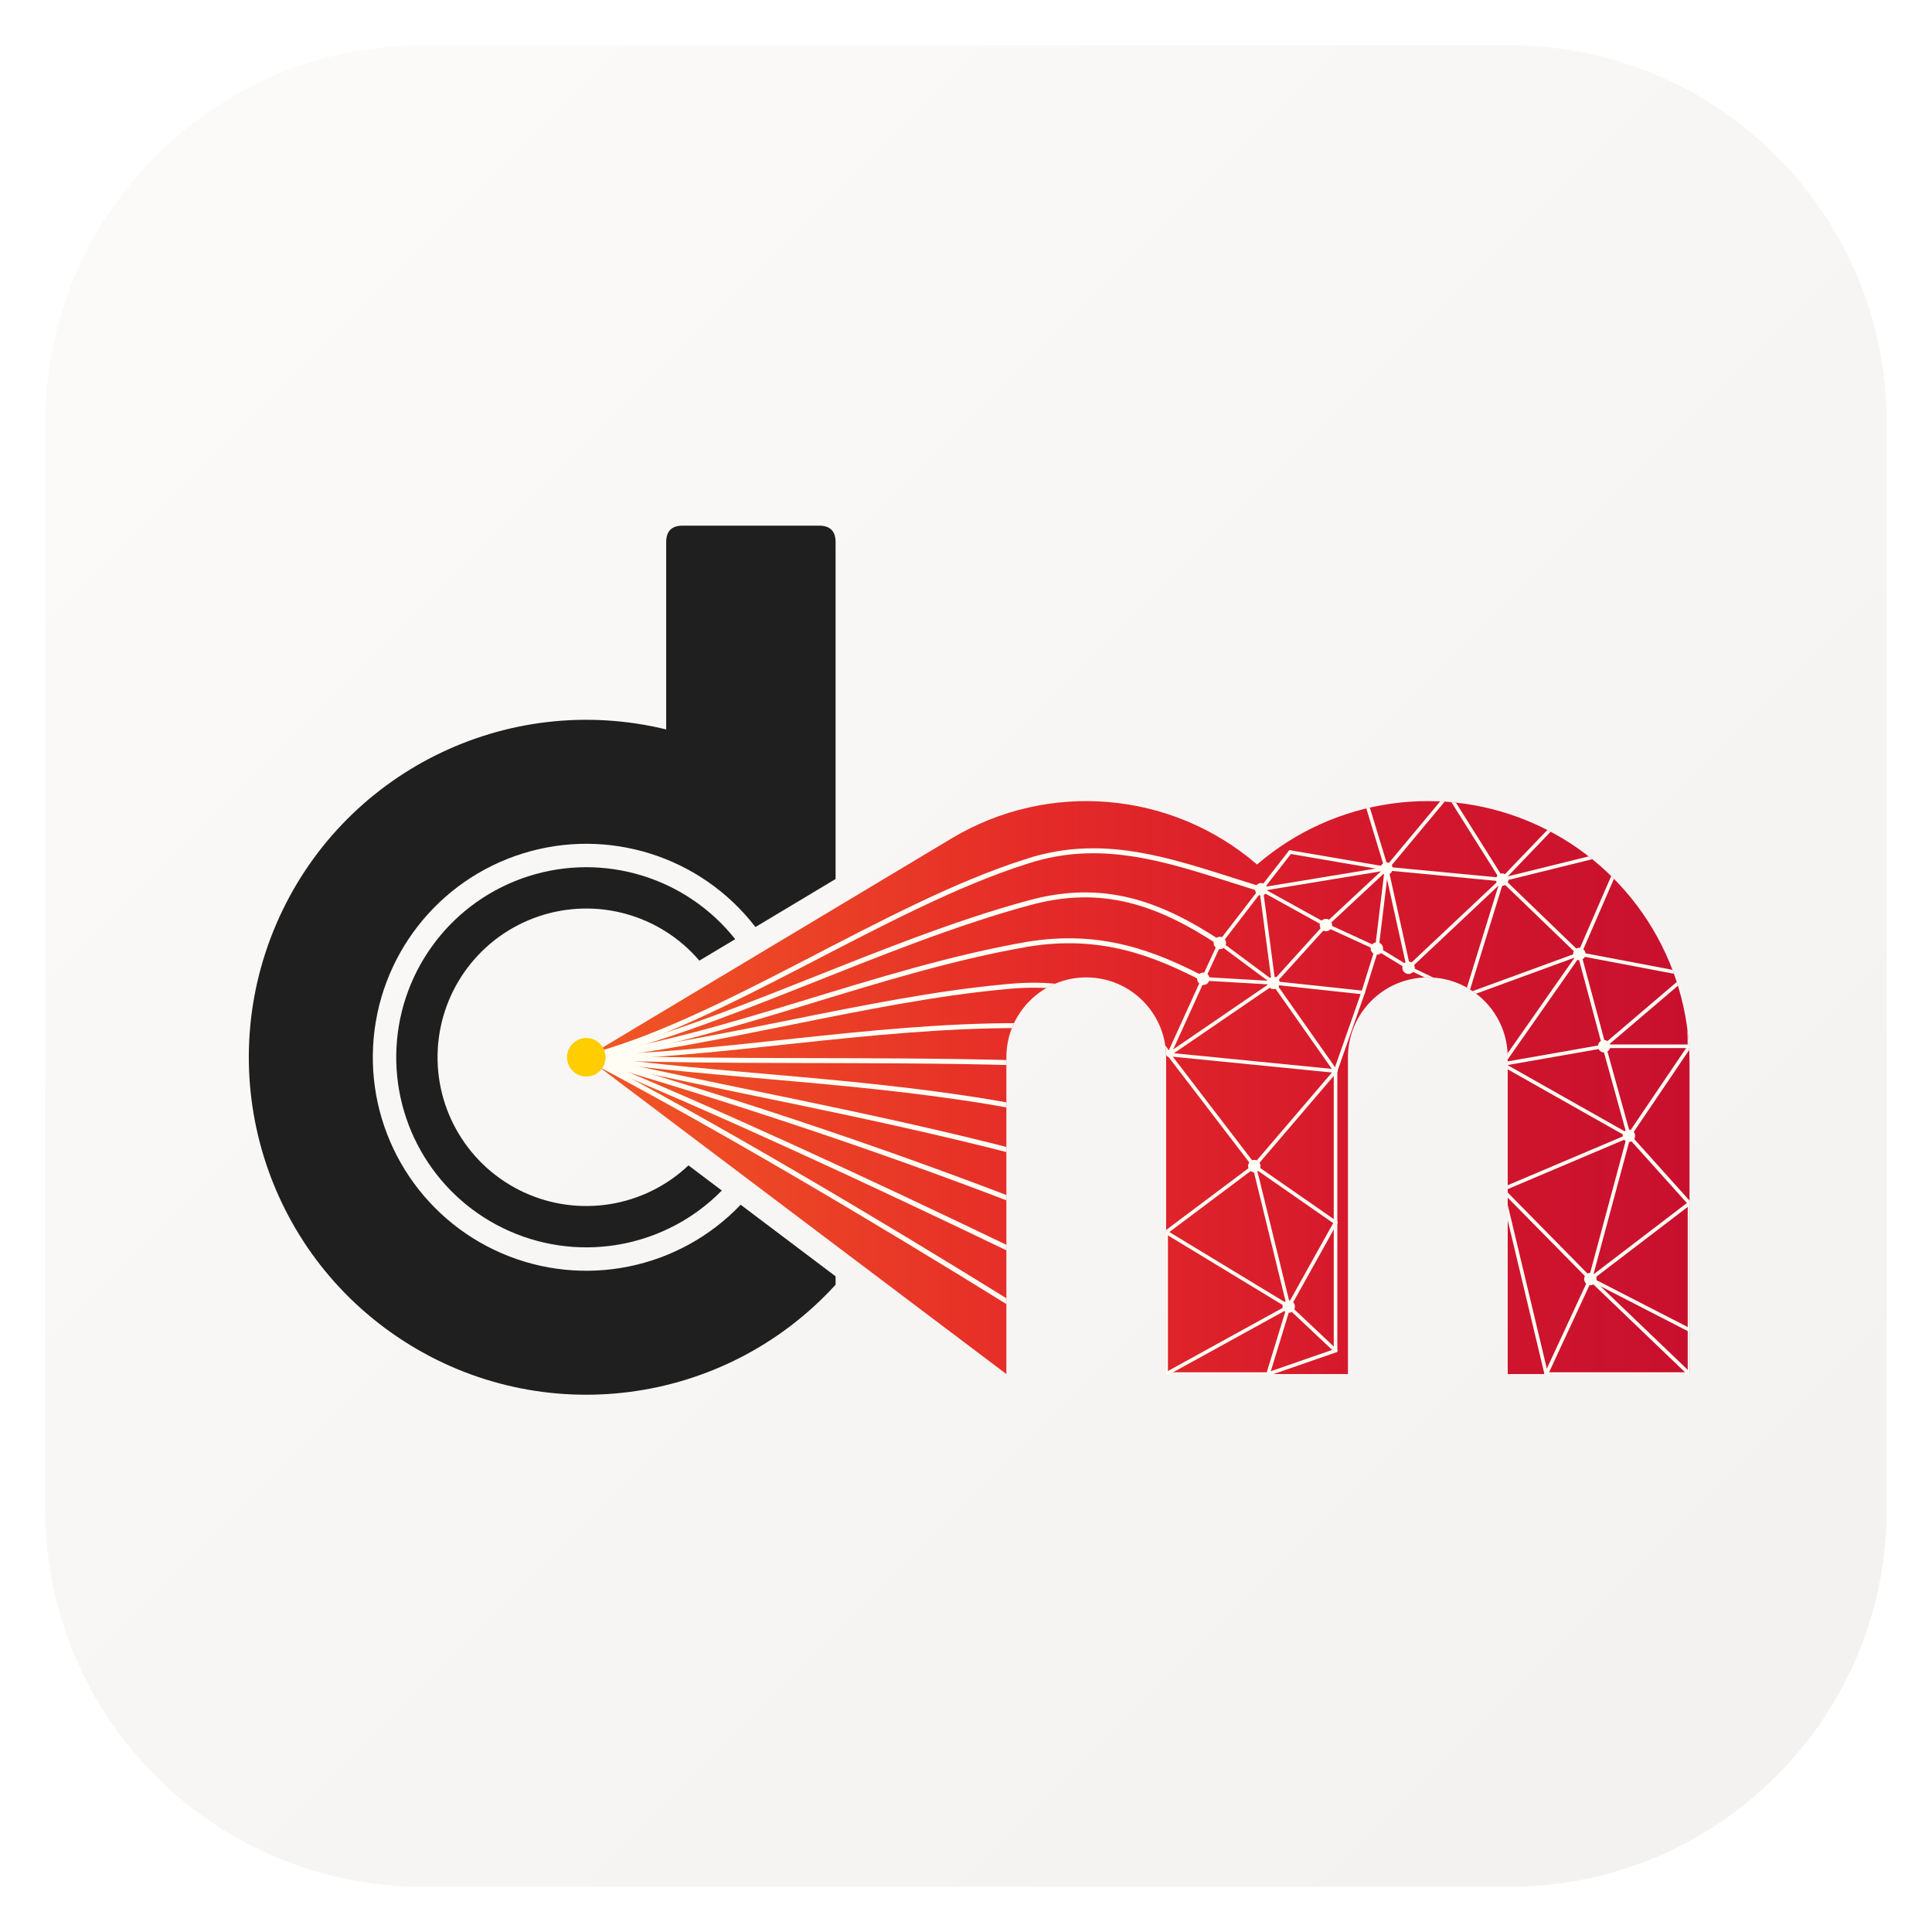
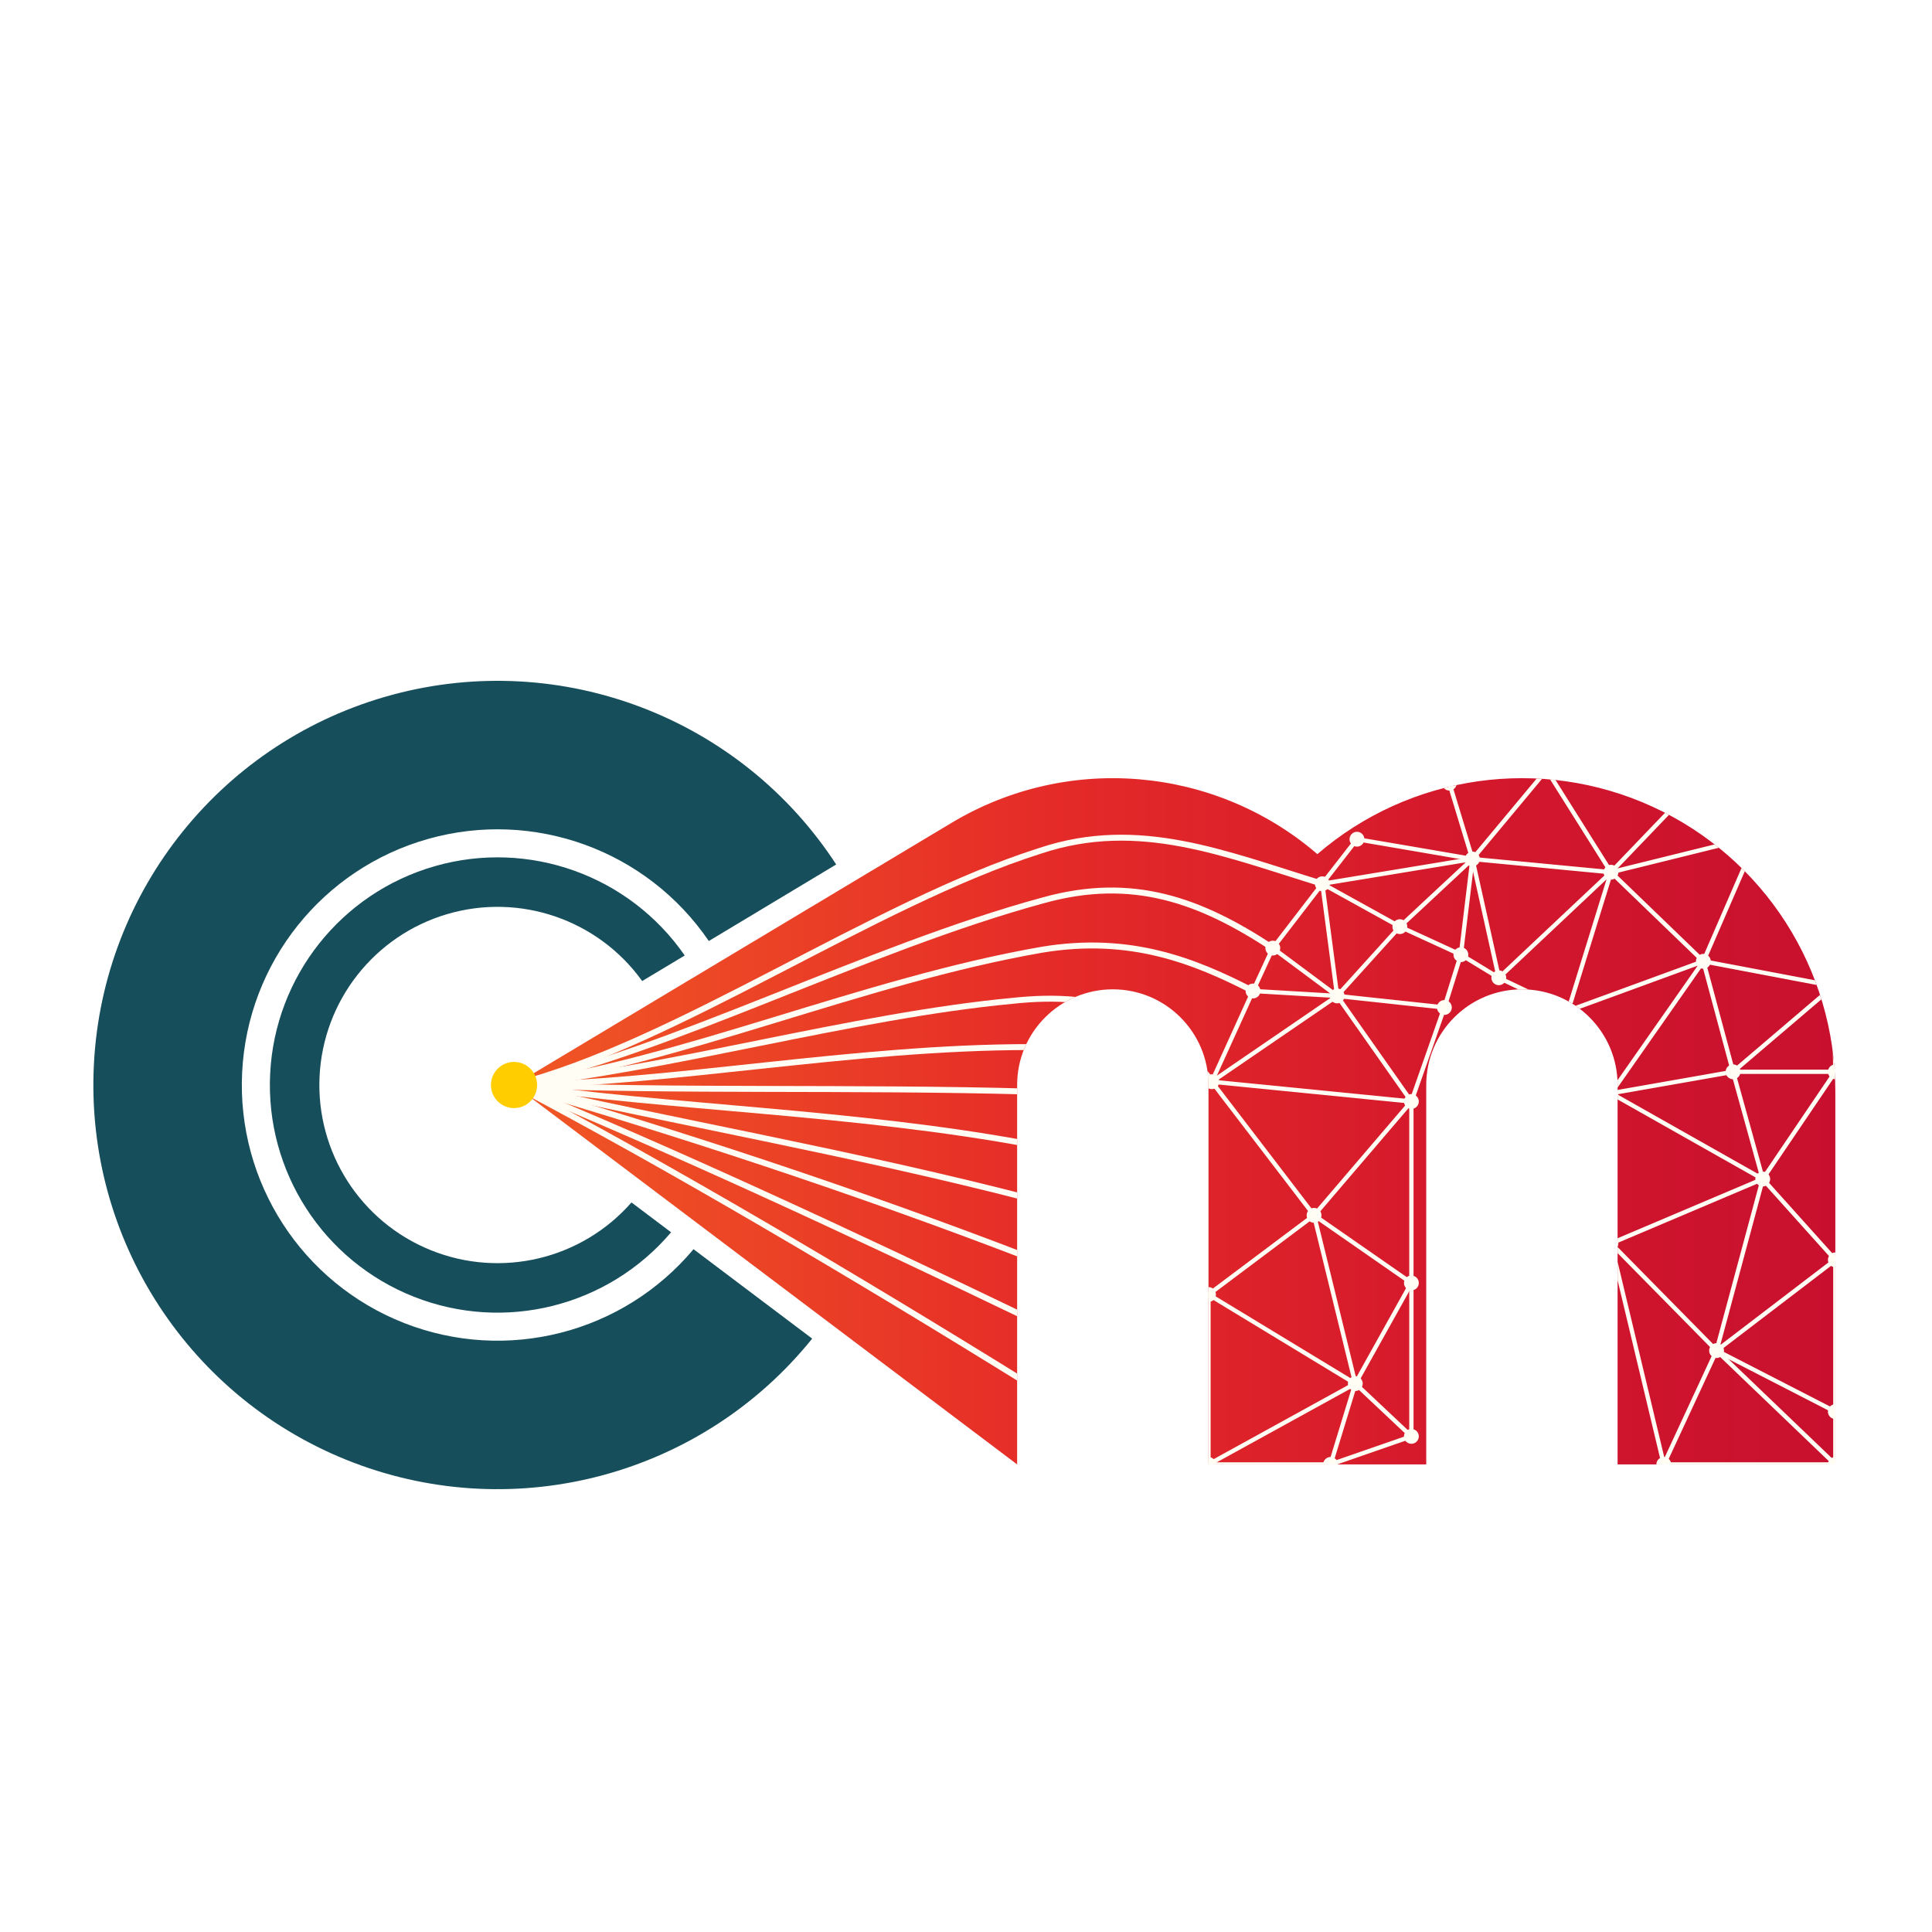
- <svg xmlns="http://www.w3.org/2000/svg" width="512" height="512" viewBox="0 0 512 512" fill="none">
-   <defs>
-     <linearGradient id="tile" x2="1" y2="1">
-       <stop stop-color="#fcfbfa" />
-       <stop offset="1" stop-color="#f3f1ef" />
-     </linearGradient>
-   </defs>
-   <rect x="12" y="12" width="488" height="488" rx="100" fill="url(#tile)" />
-   <g transform="translate(55 132) scale(0.365) translate(-70 -295)">
-     <defs>
-       <linearGradient id="charcoal" x1="130" y1="470" x2="510" y2="900" gradientUnits="userSpaceOnUse">
-         <stop stop-color="#1f1f1f" />
-         <stop offset="1" stop-color="#1f1f1f" />
-       </linearGradient>
-       <linearGradient id="colour" x1="326" y1="705" x2="1146" y2="705" gradientUnits="userSpaceOnUse">
-         <stop stop-color="#f15a24" />
-         <stop offset=".42" stop-color="#e52b28" />
-         <stop offset=".7" stop-color="#d5192c" />
-         <stop offset="1" stop-color="#c8102e" />
-       </linearGradient>
-       <clipPath id="m-clip">
-         <path d="M345 701 L610.347 542.016 A190 190 0 0 1 832 561.042 A190 190 0 0 1 1146 705 L1146 931 L1014 931 L1014 701 A58 58 0 0 0 898 701 L898 931 L766 931 L766 701 A58 58 0 0 0 650 701 L650 931 L345 701 Z" />
-       </clipPath>
-     </defs>
-     <g id="charcoal-symbol" fill="url(#charcoal)">
-       <path d="M526 571.569 L467.81 606.434 A155 155 0 1 0 457.081 808.065 L526 860.036 L526 866.118 A245 245 0 1 1 403 462.964 L403 327 Q403 315 415 315 L514 315 Q526 315 526 327 Z" />
-       <path d="M453.115 615.238 L427.097 630.828 A108 108 0 1 0 419.186 779.488 L443.404 797.751 A138 138 0 1 1 453.115 615.238 Z" />
+ <svg xmlns="http://www.w3.org/2000/svg" width="512" height="512" viewBox="0 0 512 512">
+   <svg x="16" y="110" width="480" height="293" viewBox="0 0 1098 670">
+     <g transform="translate(0 0) scale(1) translate(-70 -295)">
+       <defs>
+         <linearGradient id="charcoal" x1="130" y1="470" x2="510" y2="900" gradientUnits="userSpaceOnUse">
+           <stop stop-color="#1f1f1f" />
+           <stop offset="1" stop-color="#1f1f1f" />
+         </linearGradient>
+         <linearGradient id="colour" x1="326" y1="705" x2="1146" y2="705" gradientUnits="userSpaceOnUse">
+           <stop stop-color="#f15a24" />
+           <stop offset=".42" stop-color="#e52b28" />
+           <stop offset=".7" stop-color="#d5192c" />
+           <stop offset="1" stop-color="#c8102e" />
+         </linearGradient>
+         <clipPath id="m-clip">
+           <path d="M345 701 L610.347 542.016 A190 190 0 0 1 832 561.042 A190 190 0 0 1 1146 705 L1146 931 L1014 931 L1014 701 A58 58 0 0 0 898 701 L898 931 L766 931 L766 701 A58 58 0 0 0 650 701 L650 931 L345 701 Z" />
+         </clipPath>
+       </defs>
+       <g id="charcoal-symbol" fill="#164E5B">
+         <path d="M540.311 567.312 A245 245 0 1 0 525.758 854.741 L453.821 800.532 A155 155 0 1 1 463.086 613.714 Z" />
+         <path d="M448.488 622.485 A138 138 0 1 0 440.224 790.286 L416.213 772.193 A108 108 0 1 1 422.705 637.977 Z" />
+       </g>
+       <path id="colour-symbol" d="M345 701 L610.347 542.016 A190 190 0 0 1 832 561.042 A190 190 0 0 1 1146 705 L1146 931 L1014 931 L1014 701 A58 58 0 0 0 898 701 L898 931 L766 931 L766 701 A58 58 0 0 0 650 701 L650 931 L345 701 Z" fill="url(#colour)" />
+       <g clip-path="url(#m-clip)" stroke="#fffdf4" stroke-linecap="round" stroke-linejoin="round">
+         <g id="radiating-curves" stroke-width="3.6" fill="none">
+           <path d="M345 701 C443 676 563 591 664 559 C724 539 776 561 835 579" />
+           <path d="M345 701 C439 681 559 618 666 589 C720 574 761 589 805 618" />
+           <path d="M345 701 C446 687 556 638 665 619 C719 610 758 626 793 644" />
+           <path d="M345 701 C436 692 551 659 647 650 C702 644 739 658 768 699" />
+           <path d="M345 701 C441 700 550 678 658 678" />
+           <path d="M345 701 C443 705 551 702 658 705" />
+           <path d="M345 701 C439 715 551 717 658 737" />
+           <path d="M345 701 C440 723 550 742 658 770" />
+           <path d="M345 701 C441 729 549 764 658 806" />
+           <path d="M345 701 C440 740 550 791 658 843" />
+           <path d="M345 701 C438 750 550 816 658 883" />
+         </g>
+         <g id="triangular-mesh" stroke-width="2.6" fill="none">
+           <path d="M835 579 L805 618" />
+           <path d="M835 579 L844 647" />
+           <path d="M835 579 L882 605" />
+           <path d="M835 579 L926 564" />
+           <path d="M835 579 L856 552" />
+           <path d="M805 618 L793 644" />
+           <path d="M805 618 L844 647" />
+           <path d="M793 644 L768 699" />
+           <path d="M793 644 L844 647" />
+           <path d="M768 699 L844 647" />
+           <path d="M768 699 L830 780" />
+           <path d="M768 699 L889 711" />
+           <path d="M830 780 L889 711" />
+           <path d="M830 780 L766 828" />
+           <path d="M830 780 L855 882" />
+           <path d="M830 780 L889 821" />
+           <path d="M766 828 L855 882" />
+           <path d="M766 828 L766 931" />
+           <path d="M855 882 L766 931" />
+           <path d="M855 882 L840 931" />
+           <path d="M855 882 L889 914" />
+           <path d="M855 882 L889 821" />
+           <path d="M766 931 L840 931" />
+           <path d="M840 931 L889 914" />
+           <path d="M889 914 L889 821" />
+           <path d="M889 821 L889 711" />
+           <path d="M889 711 L844 647" />
+           <path d="M844 647 L882 605" />
+           <path d="M844 647 L909 654" />
+           <path d="M882 605 L926 564" />
+           <path d="M882 605 L919 622" />
+           <path d="M919 622 L926 564" />
+           <path d="M919 622 L942 636" />
+           <path d="M919 622 L909 654" />
+           <path d="M942 636 L926 564" />
+           <path d="M942 636 L1010 572" />
+           <path d="M942 636 L984 656" />
+           <path d="M909 654 L889 711" />
+           <path d="M926 564 L856 552" />
+           <path d="M926 564 L912 518" />
+           <path d="M926 564 L971 510" />
+           <path d="M926 564 L1010 572" />
+           <path d="M971 510 L1010 572" />
+           <path d="M971 510 L1057 523" />
+           <path d="M1010 572 L1057 523" />
+           <path d="M1010 572 L1099 550" />
+           <path d="M1010 572 L1066 626" />
+           <path d="M1010 572 L984 656" />
+           <path d="M1099 550 L1066 626" />
+           <path d="M1066 626 L1145 641" />
+           <path d="M1066 626 L1084 693" />
+           <path d="M1066 626 L1010 706" />
+           <path d="M1066 626 L984 656" />
+           <path d="M1145 641 L1084 693" />
+           <path d="M1145 641 L1146 693" />
+           <path d="M1084 693 L1146 693" />
+           <path d="M1084 693 L1010 706" />
+           <path d="M1084 693 L1102 758" />
+           <path d="M1010 706 L1102 758" />
+           <path d="M1102 758 L1146 693" />
+           <path d="M1102 758 L1010 797" />
+           <path d="M1102 758 L1146 807" />
+           <path d="M1102 758 L1074 862" />
+           <path d="M1010 797 L1074 862" />
+           <path d="M1010 797 L1042 931" />
+           <path d="M1146 807 L1074 862" />
+           <path d="M1146 807 L1146 899" />
+           <path d="M1074 862 L1146 899" />
+           <path d="M1074 862 L1042 931" />
+           <path d="M1074 862 L1146 931" />
+           <path d="M1146 899 L1146 931" />
+           <path d="M1042 931 L1146 931" />
+           <circle cx="766" cy="828" r="4.5" fill="#fffdf4" stroke="none" />
+           <circle cx="766" cy="931" r="4.5" fill="#fffdf4" stroke="none" />
+           <circle cx="768" cy="699" r="4.5" fill="#fffdf4" stroke="none" />
+           <circle cx="793" cy="644" r="4.5" fill="#fffdf4" stroke="none" />
+           <circle cx="805" cy="618" r="4.5" fill="#fffdf4" stroke="none" />
+           <circle cx="830" cy="780" r="4.5" fill="#fffdf4" stroke="none" />
+           <circle cx="835" cy="579" r="4.5" fill="#fffdf4" stroke="none" />
+           <circle cx="840" cy="931" r="4.5" fill="#fffdf4" stroke="none" />
+           <circle cx="844" cy="647" r="4.5" fill="#fffdf4" stroke="none" />
+           <circle cx="855" cy="882" r="4.5" fill="#fffdf4" stroke="none" />
+           <circle cx="856" cy="552" r="4.5" fill="#fffdf4" stroke="none" />
+           <circle cx="882" cy="605" r="4.5" fill="#fffdf4" stroke="none" />
+           <circle cx="889" cy="711" r="4.5" fill="#fffdf4" stroke="none" />
+           <circle cx="889" cy="821" r="4.5" fill="#fffdf4" stroke="none" />
+           <circle cx="889" cy="914" r="4.5" fill="#fffdf4" stroke="none" />
+           <circle cx="909" cy="654" r="4.5" fill="#fffdf4" stroke="none" />
+           <circle cx="912" cy="518" r="4.5" fill="#fffdf4" stroke="none" />
+           <circle cx="919" cy="622" r="4.5" fill="#fffdf4" stroke="none" />
+           <circle cx="926" cy="564" r="4.5" fill="#fffdf4" stroke="none" />
+           <circle cx="942" cy="636" r="4.5" fill="#fffdf4" stroke="none" />
+           <circle cx="971" cy="510" r="4.5" fill="#fffdf4" stroke="none" />
+           <circle cx="984" cy="656" r="4.5" fill="#fffdf4" stroke="none" />
+           <circle cx="1010" cy="572" r="4.5" fill="#fffdf4" stroke="none" />
+           <circle cx="1010" cy="706" r="4.5" fill="#fffdf4" stroke="none" />
+           <circle cx="1010" cy="797" r="4.5" fill="#fffdf4" stroke="none" />
+           <circle cx="1042" cy="931" r="4.5" fill="#fffdf4" stroke="none" />
+           <circle cx="1057" cy="523" r="4.5" fill="#fffdf4" stroke="none" />
+           <circle cx="1066" cy="626" r="4.5" fill="#fffdf4" stroke="none" />
+           <circle cx="1074" cy="862" r="4.5" fill="#fffdf4" stroke="none" />
+           <circle cx="1084" cy="693" r="4.5" fill="#fffdf4" stroke="none" />
+           <circle cx="1099" cy="550" r="4.5" fill="#fffdf4" stroke="none" />
+           <circle cx="1102" cy="758" r="4.5" fill="#fffdf4" stroke="none" />
+           <circle cx="1145" cy="641" r="4.5" fill="#fffdf4" stroke="none" />
+           <circle cx="1146" cy="693" r="4.5" fill="#fffdf4" stroke="none" />
+           <circle cx="1146" cy="807" r="4.5" fill="#fffdf4" stroke="none" />
+           <circle cx="1146" cy="899" r="4.5" fill="#fffdf4" stroke="none" />
+           <circle cx="1146" cy="931" r="4.5" fill="#fffdf4" stroke="none" />
+         </g>
+         <g id="mesh-nodes" fill="#fffdf4" stroke="none">
+ 
+ 
+ 
+ 
+ 
+ 
+ 
+ 
+ 
+ 
+ 
+ 
+ 
+ 
+ 
+ </g>
+       </g>
+       <circle id="focus" cx="345" cy="701" r="14" fill="#FFCD00" />
    </g>
-     <path id="colour-symbol" d="M345 701 L610.347 542.016 A190 190 0 0 1 832 561.042 A190 190 0 0 1 1146 705 L1146 931 L1014 931 L1014 701 A58 58 0 0 0 898 701 L898 931 L766 931 L766 701 A58 58 0 0 0 650 701 L650 931 L345 701 Z" fill="url(#colour)" />
-     <g clip-path="url(#m-clip)" stroke="#fffdf4" stroke-linecap="round" stroke-linejoin="round">
-       <g id="radiating-curves" stroke-width="3.6">
-         <path d="M345 701 C443 676 563 591 664 559 C724 539 776 561 835 579" />
-         <path d="M345 701 C439 681 559 618 666 589 C720 574 761 589 805 618" />
-         <path d="M345 701 C446 687 556 638 665 619 C719 610 758 626 793 644" />
-         <path d="M345 701 C436 692 551 659 647 650 C702 644 739 658 768 699" />
-         <path d="M345 701 C441 700 550 678 658 678" />
-         <path d="M345 701 C443 705 551 702 658 705" />
-         <path d="M345 701 C439 715 551 717 658 737" />
-         <path d="M345 701 C440 723 550 742 658 770" />
-         <path d="M345 701 C441 729 549 764 658 806" />
-         <path d="M345 701 C440 740 550 791 658 843" />
-         <path d="M345 701 C438 750 550 816 658 883" />
-       </g>
-       <g id="triangular-mesh" stroke-width="2.6">
-         <path d="M835 579 L805 618" />
-         <path d="M835 579 L844 647" />
-         <path d="M835 579 L882 605" />
-         <path d="M835 579 L926 564" />
-         <path d="M835 579 L856 552" />
-         <path d="M805 618 L793 644" />
-         <path d="M805 618 L844 647" />
-         <path d="M793 644 L768 699" />
-         <path d="M793 644 L844 647" />
-         <path d="M768 699 L844 647" />
-         <path d="M768 699 L830 780" />
-         <path d="M768 699 L889 711" />
-         <path d="M830 780 L889 711" />
-         <path d="M830 780 L766 828" />
-         <path d="M830 780 L855 882" />
-         <path d="M830 780 L889 821" />
-         <path d="M766 828 L855 882" />
-         <path d="M766 828 L766 931" />
-         <path d="M855 882 L766 931" />
-         <path d="M855 882 L840 931" />
-         <path d="M855 882 L889 914" />
-         <path d="M855 882 L889 821" />
-         <path d="M766 931 L840 931" />
-         <path d="M840 931 L889 914" />
-         <path d="M889 914 L889 821" />
-         <path d="M889 821 L889 711" />
-         <path d="M889 711 L844 647" />
-         <path d="M844 647 L882 605" />
-         <path d="M844 647 L909 654" />
-         <path d="M882 605 L926 564" />
-         <path d="M882 605 L919 622" />
-         <path d="M919 622 L926 564" />
-         <path d="M919 622 L942 636" />
-         <path d="M919 622 L909 654" />
-         <path d="M942 636 L926 564" />
-         <path d="M942 636 L1010 572" />
-         <path d="M942 636 L984 656" />
-         <path d="M909 654 L889 711" />
-         <path d="M926 564 L856 552" />
-         <path d="M926 564 L912 518" />
-         <path d="M926 564 L971 510" />
-         <path d="M926 564 L1010 572" />
-         <path d="M971 510 L1010 572" />
-         <path d="M971 510 L1057 523" />
-         <path d="M1010 572 L1057 523" />
-         <path d="M1010 572 L1099 550" />
-         <path d="M1010 572 L1066 626" />
-         <path d="M1010 572 L984 656" />
-         <path d="M1099 550 L1066 626" />
-         <path d="M1066 626 L1145 641" />
-         <path d="M1066 626 L1084 693" />
-         <path d="M1066 626 L1010 706" />
-         <path d="M1066 626 L984 656" />
-         <path d="M1145 641 L1084 693" />
-         <path d="M1145 641 L1146 693" />
-         <path d="M1084 693 L1146 693" />
-         <path d="M1084 693 L1010 706" />
-         <path d="M1084 693 L1102 758" />
-         <path d="M1010 706 L1102 758" />
-         <path d="M1102 758 L1146 693" />
-         <path d="M1102 758 L1010 797" />
-         <path d="M1102 758 L1146 807" />
-         <path d="M1102 758 L1074 862" />
-         <path d="M1010 797 L1074 862" />
-         <path d="M1010 797 L1042 931" />
-         <path d="M1146 807 L1074 862" />
-         <path d="M1146 807 L1146 899" />
-         <path d="M1074 862 L1146 899" />
-         <path d="M1074 862 L1042 931" />
-         <path d="M1074 862 L1146 931" />
-         <path d="M1146 899 L1146 931" />
-         <path d="M1042 931 L1146 931" />
-       </g>
-       <g id="mesh-nodes" fill="#fffdf4" stroke="none">
-         <circle cx="835" cy="579" r="4.5" />
-         <circle cx="805" cy="618" r="4.5" />
-         <circle cx="793" cy="644" r="4.5" />
-         <circle cx="830" cy="780" r="4.5" />
-         <circle cx="855" cy="882" r="4.5" />
-         <circle cx="844" cy="647" r="4.5" />
-         <circle cx="882" cy="605" r="4.5" />
-         <circle cx="919" cy="622" r="4.5" />
-         <circle cx="942" cy="636" r="4.5" />
-         <circle cx="926" cy="564" r="4.5" />
-         <circle cx="1010" cy="572" r="4.5" />
-         <circle cx="1066" cy="626" r="4.5" />
-         <circle cx="1084" cy="693" r="4.5" />
-         <circle cx="1102" cy="758" r="4.5" />
-         <circle cx="1074" cy="862" r="4.5" />
-       </g>
-     </g>
-     <circle id="focus" cx="345" cy="701" r="14" fill="#FFCD00" />
-   </g>
+   </svg>
</svg>
